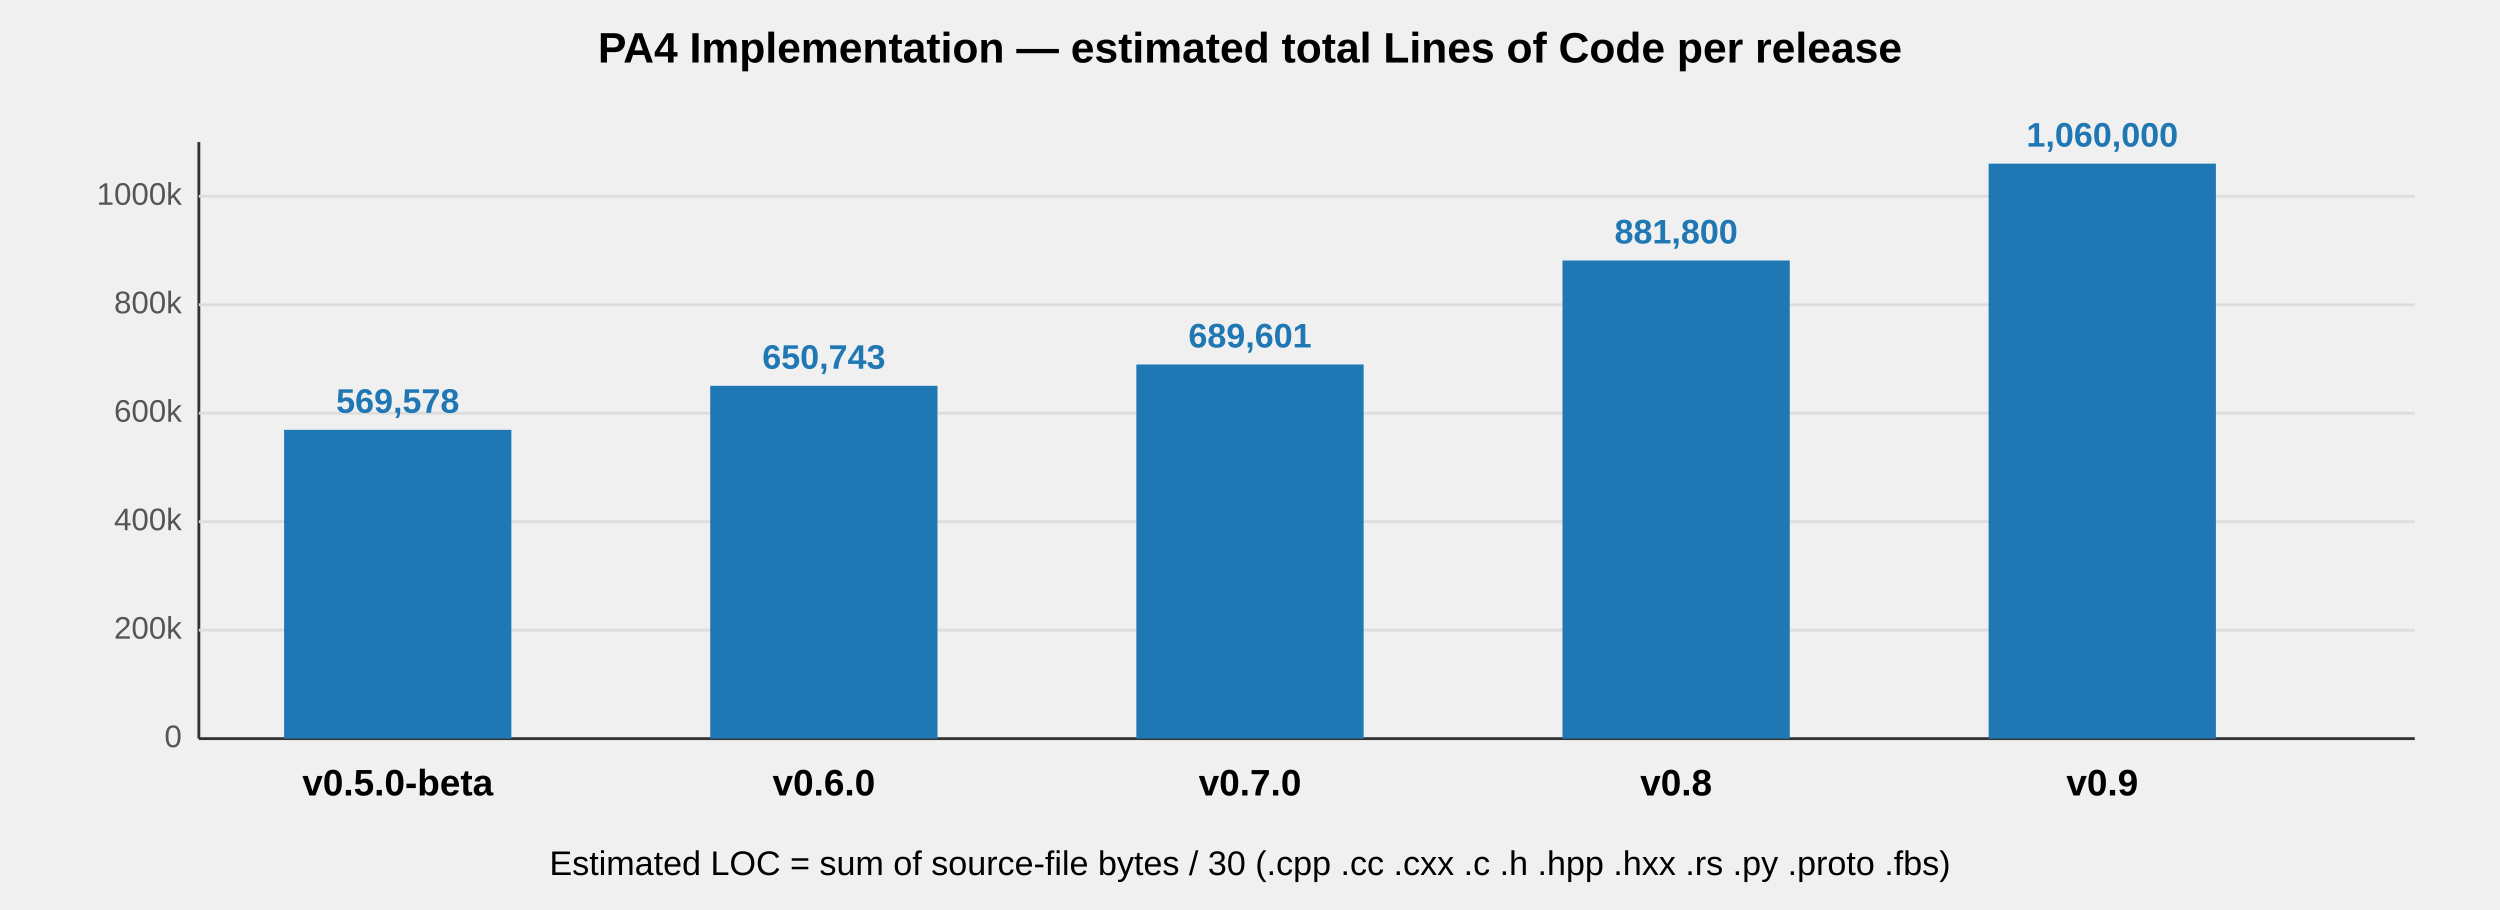
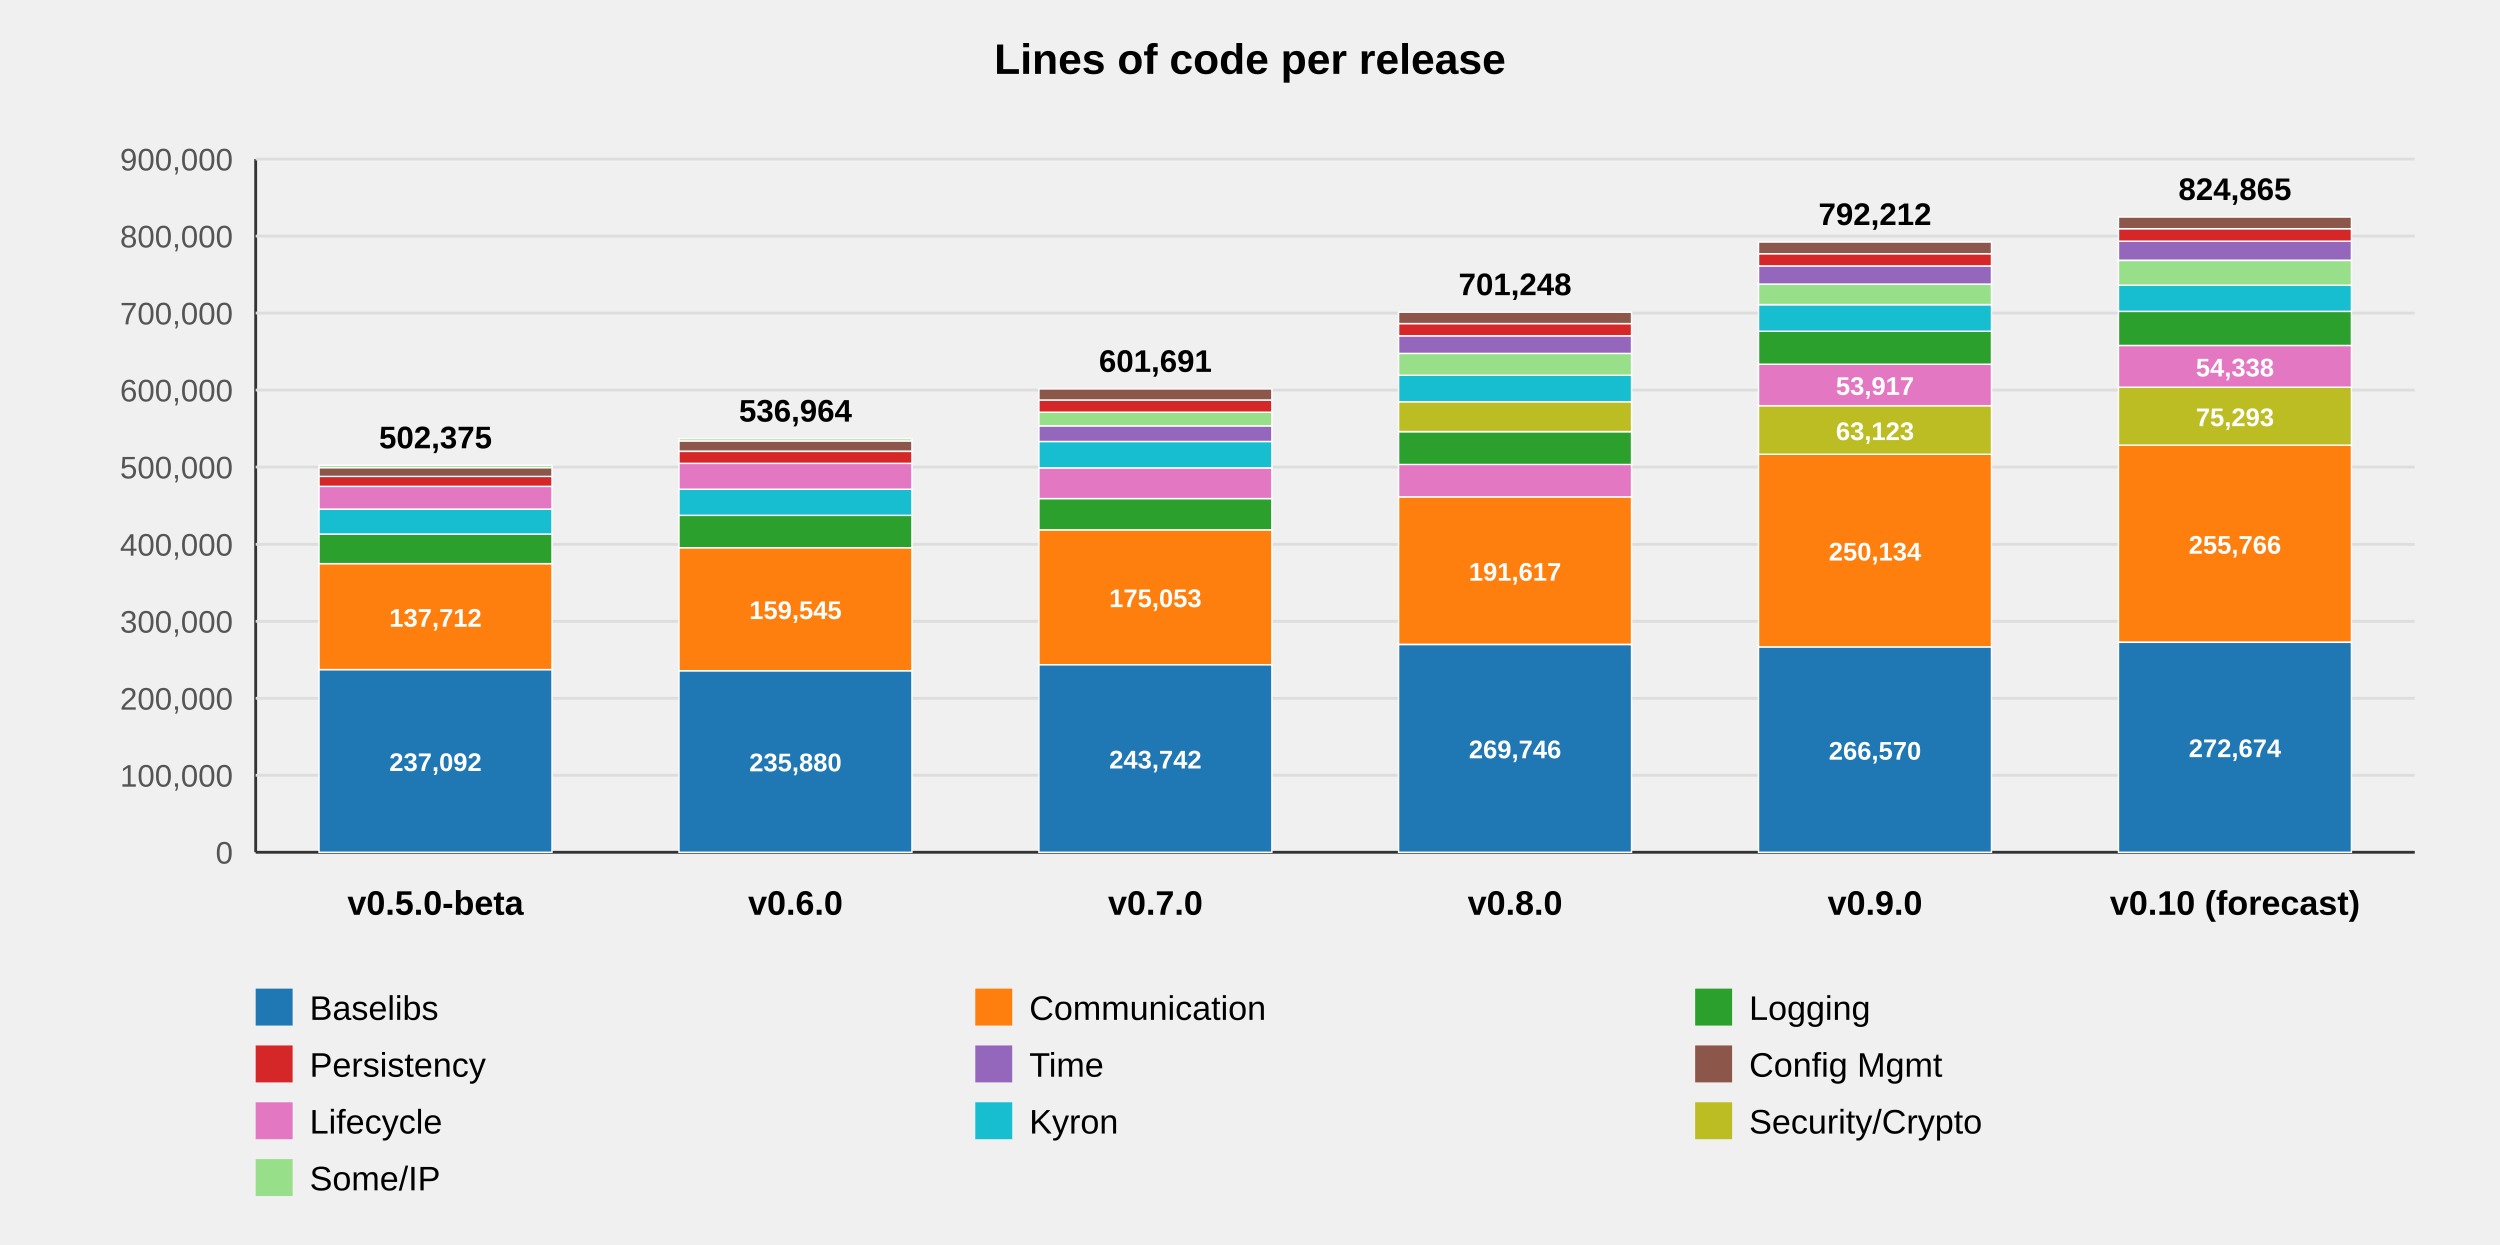
- <svg xmlns="http://www.w3.org/2000/svg" viewBox="0 0 880 320" font-family="Arial, sans-serif" font-size="13">
-   <text x="440" y="22" text-anchor="middle" font-size="15" font-weight="bold">
-     PA4 Implementation — estimated total Lines of Code per release
-   </text>
-   <line x1="70" y1="50" x2="70" y2="260" stroke="#333" stroke-width="1" />
-   <line x1="70" y1="260" x2="850" y2="260" stroke="#333" stroke-width="1" />
-   <g stroke="#ddd" stroke-width="1">
-     <line x1="70" y1="221.82" x2="850" y2="221.82" />
-     <line x1="70" y1="183.64" x2="850" y2="183.64" />
-     <line x1="70" y1="145.45" x2="850" y2="145.45" />
-     <line x1="70" y1="107.27" x2="850" y2="107.27" />
-     <line x1="70" y1="69.09" x2="850" y2="69.09" />
+ <svg xmlns="http://www.w3.org/2000/svg" viewBox="0 0 880 438" font-family="Arial, sans-serif" font-size="13" role="img">
+   <text x="440" y="26" text-anchor="middle" font-size="15" font-weight="bold">Lines of code per release</text>
+   <line x1="90" y1="56" x2="90" y2="300" stroke="#333" />
+   <line x1="90" y1="300" x2="850" y2="300" stroke="#333" />
+   <g stroke="#ddd">
+     <line x1="90" y1="272.9" x2="850" y2="272.9" />
+     <line x1="90" y1="245.8" x2="850" y2="245.8" />
+     <line x1="90" y1="218.7" x2="850" y2="218.7" />
+     <line x1="90" y1="191.6" x2="850" y2="191.6" />
+     <line x1="90" y1="164.4" x2="850" y2="164.4" />
+     <line x1="90" y1="137.3" x2="850" y2="137.3" />
+     <line x1="90" y1="110.2" x2="850" y2="110.2" />
+     <line x1="90" y1="83.1" x2="850" y2="83.1" />
+     <line x1="90" y1="56.0" x2="850" y2="56.0" />
  </g>
  <g fill="#555" text-anchor="end" font-size="11">
-     <text x="64" y="263">0</text>
-     <text x="64" y="224.82">200k</text>
-     <text x="64" y="186.64">400k</text>
-     <text x="64" y="148.45">600k</text>
-     <text x="64" y="110.27">800k</text>
-     <text x="64" y="72.09">1000k</text>
+     <text x="82" y="304.0">0</text>
+     <text x="82" y="276.9">100,000</text>
+     <text x="82" y="249.8">200,000</text>
+     <text x="82" y="222.7">300,000</text>
+     <text x="82" y="195.6">400,000</text>
+     <text x="82" y="168.4">500,000</text>
+     <text x="82" y="141.3">600,000</text>
+     <text x="82" y="114.2">700,000</text>
+     <text x="82" y="87.1">800,000</text>
+     <text x="82" y="60.0">900,000</text>
  </g>
-   <g>
-     <rect x="100" y="151.3" width="80" height="108.7" fill="#1f77b4" />
-     <text x="140" y="145.3" text-anchor="middle" font-size="12" fill="#1f77b4" font-weight="bold">569,578</text>
-     <text x="140" y="280" text-anchor="middle" font-weight="bold">v0.5.0-beta</text>
-   </g>
-   <g>
-     <rect x="250" y="135.8" width="80" height="124.2" fill="#1f77b4" />
-     <text x="290" y="129.8" text-anchor="middle" font-size="12" fill="#1f77b4" font-weight="bold">650,743</text>
-     <text x="290" y="280" text-anchor="middle" font-weight="bold">v0.6.0</text>
-   </g>
-   <g>
-     <rect x="400" y="128.3" width="80" height="131.7" fill="#1f77b4" />
-     <text x="440" y="122.3" text-anchor="middle" font-size="12" fill="#1f77b4" font-weight="bold">689,601</text>
-     <text x="440" y="280" text-anchor="middle" font-weight="bold">v0.7.0</text>
-   </g>
-   <g>
-     <rect x="550" y="91.7" width="80" height="168.3" fill="#1f77b4" />
-     <text x="590" y="85.7" text-anchor="middle" font-size="12" fill="#1f77b4" font-weight="bold">881,800</text>
-     <text x="590" y="280" text-anchor="middle" font-weight="bold">v0.8</text>
-   </g>
-   <g>
-     <rect x="700" y="57.6" width="80" height="202.4" fill="#1f77b4" />
-     <text x="740" y="51.6" text-anchor="middle" font-size="12" fill="#1f77b4" font-weight="bold">1,060,000</text>
-     <text x="740" y="280" text-anchor="middle" font-weight="bold">v0.9</text>
-   </g>
+   <rect x="112.3" y="235.7" width="82" height="64.3" fill="#1f77b4" stroke="#fff" stroke-width="0.5" />
+   <text x="153.3" y="271.4" text-anchor="middle" font-size="9" fill="#fff" font-weight="bold">237,092</text>
+   <rect x="112.3" y="198.4" width="82" height="37.3" fill="#ff7f0e" stroke="#fff" stroke-width="0.5" />
+   <text x="153.3" y="220.6" text-anchor="middle" font-size="9" fill="#fff" font-weight="bold">137,712</text>
+   <rect x="112.3" y="188.0" width="82" height="10.4" fill="#2ca02c" stroke="#fff" stroke-width="0.5" />
+   <rect x="112.3" y="179.2" width="82" height="8.8" fill="#17becf" stroke="#fff" stroke-width="0.5" />
+   <rect x="112.3" y="171.2" width="82" height="8.0" fill="#e377c2" stroke="#fff" stroke-width="0.5" />
+   <rect x="112.3" y="167.6" width="82" height="3.6" fill="#d62728" stroke="#fff" stroke-width="0.5" />
+   <rect x="112.3" y="164.6" width="82" height="3.1" fill="#8c564b" stroke="#fff" stroke-width="0.5" />
+   <rect x="112.3" y="163.8" width="82" height="0.8" fill="#98df8a" stroke="#fff" stroke-width="0.5" />
+   <rect x="112.3" y="163.8" width="82" height="0.0" fill="#9467bd" stroke="#fff" stroke-width="0.5" />
+   <text x="153.3" y="157.8" text-anchor="middle" font-size="11" font-weight="bold">502,375</text>
+   <text x="153.3" y="322" text-anchor="middle" font-weight="bold" font-size="12">v0.5.0-beta</text>
+   <rect x="239.0" y="236.1" width="82" height="63.9" fill="#1f77b4" stroke="#fff" stroke-width="0.5" />
+   <text x="280.0" y="271.5" text-anchor="middle" font-size="9" fill="#fff" font-weight="bold">235,880</text>
+   <rect x="239.0" y="192.8" width="82" height="43.3" fill="#ff7f0e" stroke="#fff" stroke-width="0.5" />
+   <text x="280.0" y="217.9" text-anchor="middle" font-size="9" fill="#fff" font-weight="bold">159,545</text>
+   <rect x="239.0" y="181.4" width="82" height="11.4" fill="#2ca02c" stroke="#fff" stroke-width="0.5" />
+   <rect x="239.0" y="172.1" width="82" height="9.3" fill="#17becf" stroke="#fff" stroke-width="0.5" />
+   <rect x="239.0" y="163.1" width="82" height="9.1" fill="#e377c2" stroke="#fff" stroke-width="0.5" />
+   <rect x="239.0" y="158.9" width="82" height="4.2" fill="#d62728" stroke="#fff" stroke-width="0.5" />
+   <rect x="239.0" y="155.2" width="82" height="3.6" fill="#8c564b" stroke="#fff" stroke-width="0.5" />
+   <rect x="239.0" y="154.4" width="82" height="0.8" fill="#98df8a" stroke="#fff" stroke-width="0.5" />
+   <rect x="239.0" y="154.4" width="82" height="0.0" fill="#9467bd" stroke="#fff" stroke-width="0.5" />
+   <rect x="239.0" y="154.4" width="82" height="0.0" fill="#bcbd22" stroke="#fff" stroke-width="0.5" />
+   <text x="280.0" y="148.4" text-anchor="middle" font-size="11" font-weight="bold">536,964</text>
+   <text x="280.0" y="322" text-anchor="middle" font-weight="bold" font-size="12">v0.6.0</text>
+   <rect x="365.7" y="233.9" width="82" height="66.1" fill="#1f77b4" stroke="#fff" stroke-width="0.5" />
+   <text x="406.7" y="270.5" text-anchor="middle" font-size="9" fill="#fff" font-weight="bold">243,742</text>
+   <rect x="365.7" y="186.5" width="82" height="47.5" fill="#ff7f0e" stroke="#fff" stroke-width="0.5" />
+   <text x="406.7" y="213.7" text-anchor="middle" font-size="9" fill="#fff" font-weight="bold">175,053</text>
+   <rect x="365.7" y="175.5" width="82" height="11.0" fill="#2ca02c" stroke="#fff" stroke-width="0.5" />
+   <rect x="365.7" y="164.7" width="82" height="10.8" fill="#e377c2" stroke="#fff" stroke-width="0.5" />
+   <rect x="365.7" y="155.4" width="82" height="9.3" fill="#17becf" stroke="#fff" stroke-width="0.5" />
+   <rect x="365.7" y="149.9" width="82" height="5.5" fill="#9467bd" stroke="#fff" stroke-width="0.5" />
+   <rect x="365.7" y="145.1" width="82" height="4.8" fill="#98df8a" stroke="#fff" stroke-width="0.5" />
+   <rect x="365.7" y="140.8" width="82" height="4.3" fill="#d62728" stroke="#fff" stroke-width="0.5" />
+   <rect x="365.7" y="136.9" width="82" height="3.9" fill="#8c564b" stroke="#fff" stroke-width="0.5" />
+   <rect x="365.7" y="136.9" width="82" height="0.0" fill="#bcbd22" stroke="#fff" stroke-width="0.5" />
+   <text x="406.7" y="130.9" text-anchor="middle" font-size="11" font-weight="bold">601,691</text>
+   <text x="406.7" y="322" text-anchor="middle" font-weight="bold" font-size="12">v0.7.0</text>
+   <rect x="492.3" y="226.9" width="82" height="73.1" fill="#1f77b4" stroke="#fff" stroke-width="0.5" />
+   <text x="533.3" y="266.9" text-anchor="middle" font-size="9" fill="#fff" font-weight="bold">269,746</text>
+   <rect x="492.3" y="174.9" width="82" height="51.9" fill="#ff7f0e" stroke="#fff" stroke-width="0.5" />
+   <text x="533.3" y="204.4" text-anchor="middle" font-size="9" fill="#fff" font-weight="bold">191,617</text>
+   <rect x="492.3" y="163.4" width="82" height="11.5" fill="#e377c2" stroke="#fff" stroke-width="0.5" />
+   <rect x="492.3" y="152.0" width="82" height="11.5" fill="#2ca02c" stroke="#fff" stroke-width="0.5" />
+   <rect x="492.3" y="141.4" width="82" height="10.5" fill="#bcbd22" stroke="#fff" stroke-width="0.5" />
+   <rect x="492.3" y="132.1" width="82" height="9.3" fill="#17becf" stroke="#fff" stroke-width="0.5" />
+   <rect x="492.3" y="124.4" width="82" height="7.7" fill="#98df8a" stroke="#fff" stroke-width="0.5" />
+   <rect x="492.3" y="118.2" width="82" height="6.2" fill="#9467bd" stroke="#fff" stroke-width="0.5" />
+   <rect x="492.3" y="113.9" width="82" height="4.3" fill="#d62728" stroke="#fff" stroke-width="0.5" />
+   <rect x="492.3" y="109.9" width="82" height="4.0" fill="#8c564b" stroke="#fff" stroke-width="0.5" />
+   <text x="533.3" y="103.9" text-anchor="middle" font-size="11" font-weight="bold">701,248</text>
+   <text x="533.3" y="322" text-anchor="middle" font-weight="bold" font-size="12">v0.8.0</text>
+   <rect x="619.0" y="227.7" width="82" height="72.3" fill="#1f77b4" stroke="#fff" stroke-width="0.5" />
+   <text x="660.0" y="267.4" text-anchor="middle" font-size="9" fill="#fff" font-weight="bold">266,570</text>
+   <rect x="619.0" y="159.9" width="82" height="67.8" fill="#ff7f0e" stroke="#fff" stroke-width="0.5" />
+   <text x="660.0" y="197.3" text-anchor="middle" font-size="9" fill="#fff" font-weight="bold">250,134</text>
+   <rect x="619.0" y="142.8" width="82" height="17.1" fill="#bcbd22" stroke="#fff" stroke-width="0.5" />
+   <text x="660.0" y="154.9" text-anchor="middle" font-size="9" fill="#fff" font-weight="bold">63,123</text>
+   <rect x="619.0" y="128.2" width="82" height="14.6" fill="#e377c2" stroke="#fff" stroke-width="0.5" />
+   <text x="660.0" y="139.0" text-anchor="middle" font-size="9" fill="#fff" font-weight="bold">53,917</text>
+   <rect x="619.0" y="116.6" width="82" height="11.6" fill="#2ca02c" stroke="#fff" stroke-width="0.5" />
+   <rect x="619.0" y="107.3" width="82" height="9.3" fill="#17becf" stroke="#fff" stroke-width="0.5" />
+   <rect x="619.0" y="99.9" width="82" height="7.3" fill="#98df8a" stroke="#fff" stroke-width="0.5" />
+   <rect x="619.0" y="93.6" width="82" height="6.4" fill="#9467bd" stroke="#fff" stroke-width="0.5" />
+   <rect x="619.0" y="89.3" width="82" height="4.3" fill="#d62728" stroke="#fff" stroke-width="0.5" />
+   <rect x="619.0" y="85.2" width="82" height="4.1" fill="#8c564b" stroke="#fff" stroke-width="0.5" />
+   <text x="660.0" y="79.2" text-anchor="middle" font-size="11" font-weight="bold">792,212</text>
+   <text x="660.0" y="322" text-anchor="middle" font-weight="bold" font-size="12">v0.9.0</text>
+   <rect x="745.7" y="226.1" width="82" height="73.9" fill="#1f77b4" stroke="#fff" stroke-width="0.5" />
+   <text x="786.7" y="266.5" text-anchor="middle" font-size="9" fill="#fff" font-weight="bold">272,674</text>
+   <rect x="745.7" y="156.7" width="82" height="69.3" fill="#ff7f0e" stroke="#fff" stroke-width="0.5" />
+   <text x="786.7" y="194.9" text-anchor="middle" font-size="9" fill="#fff" font-weight="bold">255,766</text>
+   <rect x="745.7" y="136.3" width="82" height="20.4" fill="#bcbd22" stroke="#fff" stroke-width="0.5" />
+   <text x="786.7" y="150.0" text-anchor="middle" font-size="9" fill="#fff" font-weight="bold">75,293</text>
+   <rect x="745.7" y="121.6" width="82" height="14.7" fill="#e377c2" stroke="#fff" stroke-width="0.5" />
+   <text x="786.7" y="132.5" text-anchor="middle" font-size="9" fill="#fff" font-weight="bold">54,338</text>
+   <rect x="745.7" y="109.6" width="82" height="12.0" fill="#2ca02c" stroke="#fff" stroke-width="0.5" />
+   <rect x="745.7" y="100.3" width="82" height="9.3" fill="#17becf" stroke="#fff" stroke-width="0.5" />
+   <rect x="745.7" y="91.7" width="82" height="8.7" fill="#98df8a" stroke="#fff" stroke-width="0.5" />
+   <rect x="745.7" y="84.8" width="82" height="6.8" fill="#9467bd" stroke="#fff" stroke-width="0.5" />
+   <rect x="745.7" y="80.5" width="82" height="4.4" fill="#d62728" stroke="#fff" stroke-width="0.5" />
+   <rect x="745.7" y="76.4" width="82" height="4.1" fill="#8c564b" stroke="#fff" stroke-width="0.5" />
+   <text x="786.7" y="70.4" text-anchor="middle" font-size="11" font-weight="bold">824,865</text>
+   <text x="786.7" y="322" text-anchor="middle" font-weight="bold" font-size="12">v0.10 (forecast)</text>
  <g font-size="12">
-     <text x="440" y="308" text-anchor="middle">
-       Estimated LOC = sum of source-file bytes / 30 (.cpp .cc .cxx .c .h .hpp .hxx .rs .py .proto .fbs)
-     </text>
+     <rect x="90.0" y="348" width="13" height="13" fill="#1f77b4" />
+     <text x="109.0" y="359">Baselibs</text>
+     <rect x="343.3" y="348" width="13" height="13" fill="#ff7f0e" />
+     <text x="362.3" y="359">Communication</text>
+     <rect x="596.7" y="348" width="13" height="13" fill="#2ca02c" />
+     <text x="615.7" y="359">Logging</text>
+     <rect x="90.0" y="368" width="13" height="13" fill="#d62728" />
+     <text x="109.0" y="379">Persistency</text>
+     <rect x="343.3" y="368" width="13" height="13" fill="#9467bd" />
+     <text x="362.3" y="379">Time</text>
+     <rect x="596.7" y="368" width="13" height="13" fill="#8c564b" />
+     <text x="615.7" y="379">Config Mgmt</text>
+     <rect x="90.0" y="388" width="13" height="13" fill="#e377c2" />
+     <text x="109.0" y="399">Lifecycle</text>
+     <rect x="343.3" y="388" width="13" height="13" fill="#17becf" />
+     <text x="362.3" y="399">Kyron</text>
+     <rect x="596.7" y="388" width="13" height="13" fill="#bcbd22" />
+     <text x="615.7" y="399">Security/Crypto</text>
+     <rect x="90.0" y="408" width="13" height="13" fill="#98df8a" />
+     <text x="109.0" y="419">Some/IP</text>
  </g>
</svg>
